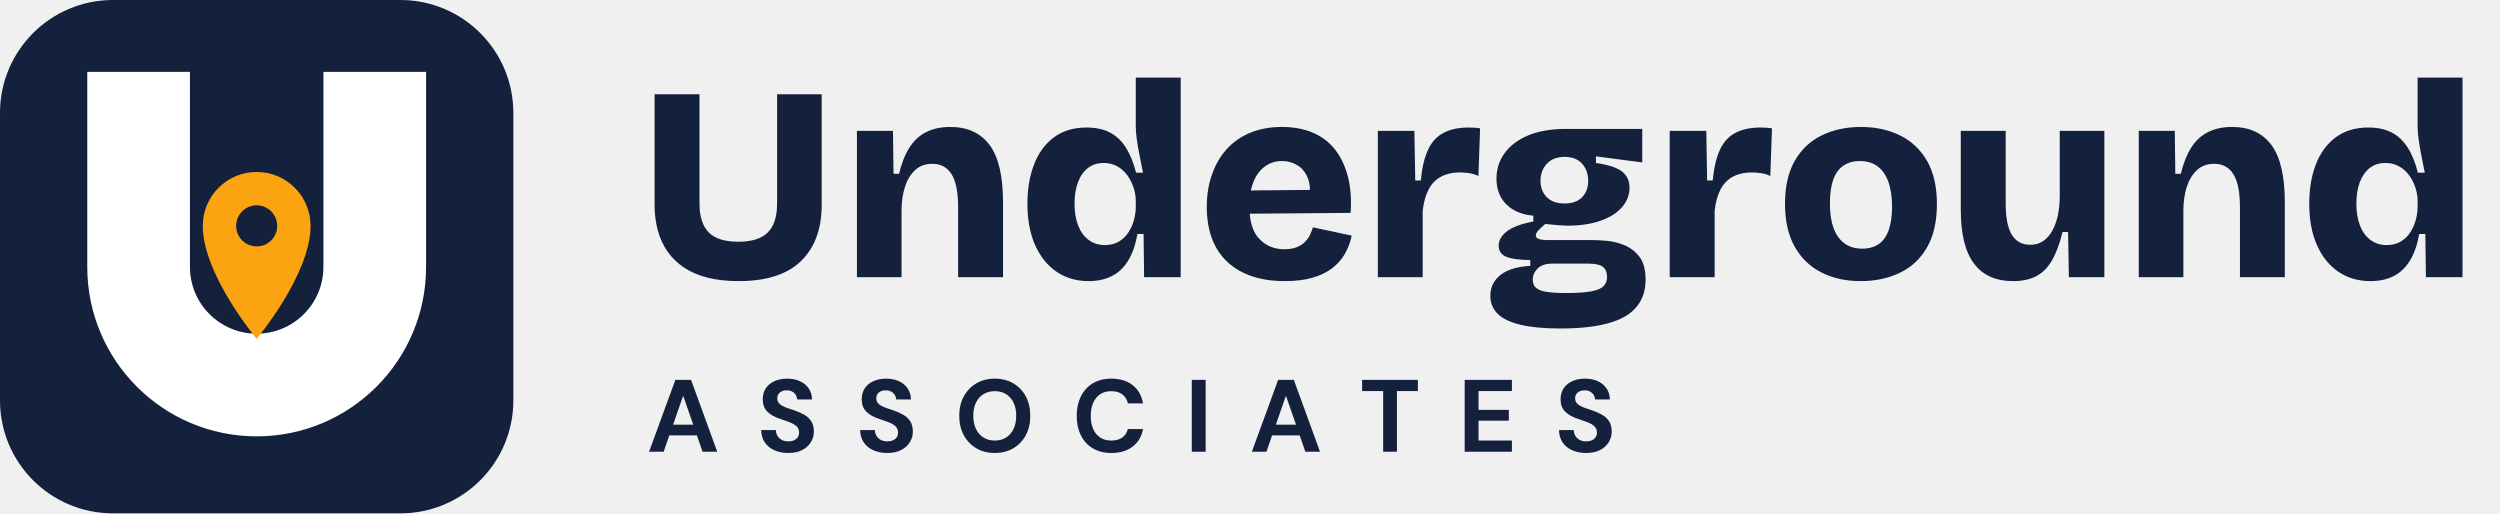
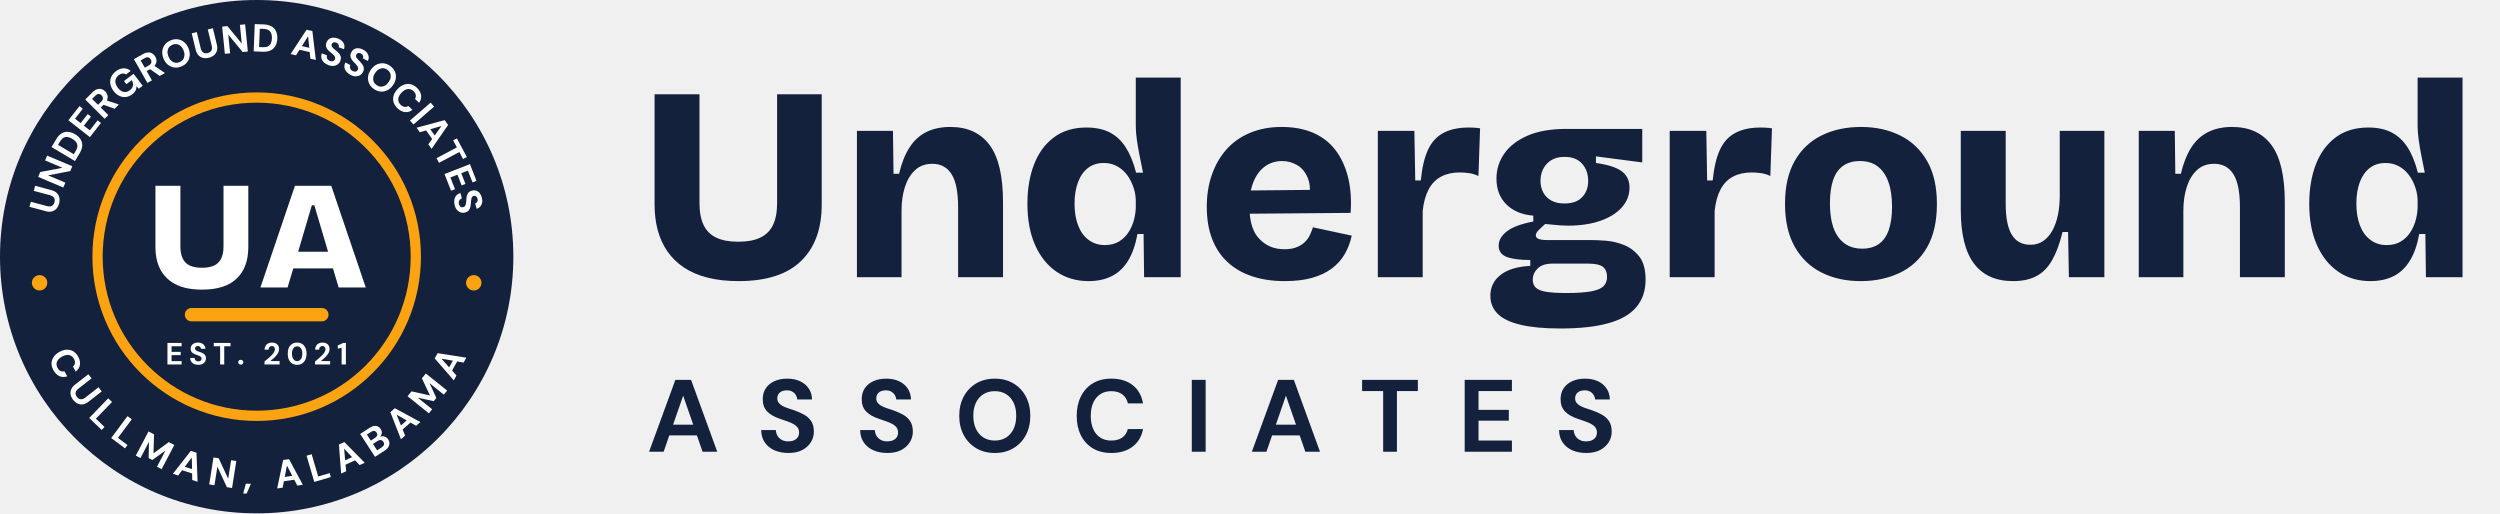
<svg xmlns="http://www.w3.org/2000/svg" viewBox="0 0 487.0 100" width="487" height="100" role="img" aria-label="Underground Associates">
-   <rect width="100" height="100" rx="22" fill="#14213d" />
-   <path d="M17 14 H37 V52 A13 13 0 0 0 63 52 V14 H83 V52 A33 33 0 0 1 17 52 Z" fill="#ffffff" />
-   <path d="M50 66 C50 66 39.5 53.5 39.5 44 A10.5 10.5 0 1 1 60.5 44 C60.5 53.5 50 66 50 66 Z" fill="#fca311" />
-   <circle cx="50" cy="44" r="4" fill="#14213d" />
+   <g>
+     <circle cx="50" cy="50" r="50" fill="#14213d" />
+     <circle cx="50" cy="50" r="31" fill="none" stroke="#fca311" stroke-width="2" />
+     <g fill="#ffffff">
+       <path transform="translate(50 50) rotate(-74.94) translate(0 -39.94)" d="M-0.02 0.09L-0.02 0.09Q-0.60 0.09-1.08-0.14Q-1.56-0.38-1.84-0.85Q-2.12-1.32-2.12-2.05L-2.12-2.05L-2.12-5.32L-1.10-5.32L-1.10-2.04Q-1.10-1.65-0.97-1.38Q-0.84-1.11-0.59-0.98Q-0.35-0.85-0.00-0.85L-0.00-0.85Q0.35-0.85 0.59-0.98Q0.84-1.11 0.97-1.38Q1.10-1.65 1.10-2.04L1.10-2.04L1.10-5.32L2.12-5.32L2.12-2.05Q2.12-1.32 1.84-0.85Q1.55-0.38 1.06-0.14Q0.57 0.09-0.02 0.09Z" />
+       <path transform="translate(50 50) rotate(-67.10) translate(0 -39.94)" d="M-1.22 0L-2.25 0L-2.25-5.32L-1.22-5.32L1.23-1.65L1.23-5.32L2.25-5.32L2.25 0L1.23 0L-1.22-3.66L-1.22 0Z" />
+       <path transform="translate(50 50) rotate(-59.15) translate(0 -39.94)" d="M-0.38 0L-2.16 0L-2.16-5.32L-0.38-5.32Q0.54-5.32 1.15-4.99Q1.75-4.66 2.04-4.06Q2.34-3.47 2.34-2.66L2.34-2.66Q2.34-1.85 2.04-1.26Q1.75-0.66 1.15-0.33Q0.55 0-0.38 0L-0.38 0ZM-1.14-4.45L-1.14-0.88L-0.44-0.88Q0.22-0.88 0.59-1.09Q0.97-1.31 1.13-1.71Q1.29-2.11 1.29-2.66L1.29-2.66Q1.29-3.22 1.13-3.62Q0.97-4.02 0.59-4.23Q0.22-4.45-0.44-4.45L-0.44-4.45L-1.14-4.45Z" />
+       <path transform="translate(50 50) rotate(-51.94) translate(0 -39.94)" d="M1.81 0L-1.69 0L-1.69-5.32L1.81-5.32L1.81-4.49L-0.66-4.49L-0.66-3.10L1.58-3.10L1.58-2.30L-0.66-2.30L-0.66-0.83L1.81-0.83L1.81 0Z" />
+       <path transform="translate(50 50) rotate(-45.12) translate(0 -39.94)" d="M-0.85 0L-1.87 0L-1.87-5.32L0.11-5.32Q0.76-5.32 1.17-5.10Q1.59-4.88 1.80-4.51Q2.00-4.14 2.00-3.69L2.00-3.69Q2.00-3.27 1.81-2.90Q1.61-2.53 1.19-2.31L1.19-2.31Q1.08-2.25 0.96-2.21L0.96-2.21L2.06 0L0.89 0L-0.09-2.08L-0.85-2.08L-0.85 0ZM-0.85-4.46L-0.85-2.83L0.05-2.83Q0.51-2.83 0.73-3.06Q0.95-3.28 0.95-3.66Q0.95-4.03 0.74-4.24Q0.52-4.46 0.05-4.46L0.05-4.46L-0.85-4.46Z" />
+       <path transform="translate(50 50) rotate(-37.31) translate(0 -39.94)" d="M-0.10 0.09L-0.10 0.09Q-0.86 0.09-1.42-0.25Q-1.98-0.59-2.30-1.20Q-2.61-1.81-2.61-2.62L-2.61-2.62Q-2.61-3.44-2.29-4.07Q-1.97-4.70-1.37-5.05Q-0.77-5.41 0.07-5.41L0.07-5.41Q1.00-5.41 1.62-4.96Q2.24-4.51 2.42-3.72L2.42-3.72L1.28-3.72Q1.16-4.07 0.85-4.27Q0.55-4.47 0.06-4.47L0.06-4.47Q-0.46-4.47-0.82-4.24Q-1.19-4.01-1.38-3.60Q-1.57-3.19-1.57-2.62L-1.57-2.62Q-1.57-2.04-1.38-1.64Q-1.19-1.24-0.83-1.03Q-0.48-0.82 0-0.82L0-0.82Q0.70-0.82 1.06-1.20Q1.42-1.57 1.49-2.17L1.49-2.17L0.18-2.17L0.18-2.94L2.52-2.94L2.52 0L1.57 0L1.50-0.68Q1.33-0.43 1.11-0.25Q0.88-0.08 0.59 0.00Q0.29 0.09-0.10 0.09Z" />
+       <path transform="translate(50 50) rotate(-29.49) translate(0 -39.94)" d="M-0.85 0L-1.87 0L-1.87-5.32L0.11-5.32Q0.76-5.32 1.17-5.10Q1.59-4.88 1.80-4.51Q2.00-4.14 2.00-3.69L2.00-3.69Q2.00-3.27 1.81-2.90Q1.61-2.53 1.19-2.31L1.19-2.31Q1.08-2.25 0.96-2.21L0.96-2.21L2.06 0L0.89 0L-0.09-2.08L-0.85-2.08L-0.85 0ZM-0.85-4.46L-0.85-2.83L0.05-2.83Q0.51-2.83 0.73-3.06Q0.95-3.28 0.95-3.66Q0.95-4.03 0.74-4.24Q0.52-4.46 0.05-4.46L0.05-4.46L-0.85-4.46Z" />
+       <path transform="translate(50 50) rotate(-21.65) translate(0 -39.94)" d="M0 0.09L0 0.09Q-0.78 0.09-1.37-0.26Q-1.96-0.61-2.30-1.23Q-2.63-1.85-2.63-2.66L-2.63-2.66Q-2.63-3.47-2.30-4.09Q-1.96-4.71-1.37-5.06Q-0.78-5.41 0-5.41L0-5.41Q0.78-5.41 1.38-5.06Q1.97-4.71 2.30-4.09Q2.63-3.47 2.63-2.66L2.63-2.66Q2.63-1.85 2.30-1.23Q1.97-0.61 1.38-0.26Q0.78 0.09 0 0.09ZM0-0.83L0-0.83Q0.49-0.83 0.84-1.05Q1.19-1.28 1.39-1.69Q1.59-2.10 1.59-2.66L1.59-2.66Q1.59-3.23 1.39-3.64Q1.19-4.04 0.84-4.26Q0.49-4.48 0-4.48L0-4.48Q-0.48-4.48-0.84-4.26Q-1.19-4.04-1.39-3.64Q-1.59-3.23-1.59-2.66L-1.59-2.66Q-1.59-2.10-1.39-1.69Q-1.19-1.28-0.84-1.05Q-0.48-0.83 0-0.83Z" />
+       <path transform="translate(50 50) rotate(-13.53) translate(0 -39.94)" d="M-0.02 0.09L-0.02 0.09Q-0.60 0.09-1.08-0.14Q-1.56-0.38-1.84-0.85Q-2.12-1.32-2.12-2.05L-2.12-2.05L-2.12-5.32L-1.10-5.32L-1.10-2.04Q-1.10-1.65-0.97-1.38Q-0.84-1.11-0.59-0.98Q-0.35-0.85-0.00-0.85L-0.00-0.85Q0.35-0.85 0.59-0.98Q0.84-1.11 0.97-1.38Q1.10-1.65 1.10-2.04L1.10-2.04L1.10-5.32L2.12-5.32L2.12-2.05Q2.12-1.32 1.84-0.85Q1.55-0.38 1.06-0.14Q0.57 0.09-0.02 0.09Z" />
+       <path transform="translate(50 50) rotate(-5.69) translate(0 -39.94)" d="M-1.22 0L-2.25 0L-2.25-5.32L-1.22-5.32L1.23-1.65L1.23-5.32L2.25-5.32L2.25 0L1.23 0L-1.22-3.66L-1.22 0Z" />
+       <path transform="translate(50 50) rotate(2.26) translate(0 -39.94)" d="M-0.38 0L-2.16 0L-2.16-5.32L-0.38-5.32Q0.54-5.32 1.15-4.99Q1.75-4.66 2.04-4.06Q2.34-3.47 2.34-2.66L2.34-2.66Q2.34-1.85 2.04-1.26Q1.75-0.66 1.15-0.33Q0.55 0-0.38 0L-0.38 0ZM-1.14-4.45L-1.14-0.88L-0.44-0.88Q0.22-0.88 0.59-1.09Q0.97-1.31 1.13-1.71Q1.29-2.11 1.29-2.66L1.29-2.66Q1.29-3.22 1.13-3.62Q0.97-4.02 0.59-4.23Q0.22-4.45-0.44-4.45L-0.44-4.45L-1.14-4.45Z" />
+       <path transform="translate(50 50) rotate(13.13) translate(0 -39.94)" d="M-1.45 0L-2.53 0L-0.58-5.32L0.58-5.32L2.52 0L1.43 0L1.01-1.21L-1.03-1.21L-1.45 0ZM-0.75-2.01L0.74-2.01L-0.00-4.15L-0.75-2.01Z" />
+       <path transform="translate(50 50) rotate(20.45) translate(0 -39.94)" d="M0.06 0.09L0.06 0.09Q-0.52 0.09-0.97-0.11Q-1.42-0.30-1.68-0.68Q-1.95-1.06-1.95-1.60L-1.95-1.60L-0.87-1.60Q-0.86-1.37-0.74-1.18Q-0.63-0.99-0.43-0.88Q-0.23-0.77 0.05-0.77L0.05-0.77Q0.30-0.77 0.48-0.85Q0.65-0.93 0.75-1.07Q0.85-1.22 0.85-1.41L0.85-1.41Q0.85-1.64 0.74-1.79Q0.63-1.95 0.44-2.05Q0.24-2.16-0.01-2.25Q-0.27-2.33-0.55-2.43L-0.55-2.43Q-1.18-2.64-1.51-2.98Q-1.84-3.32-1.84-3.88L-1.84-3.88Q-1.84-4.36-1.61-4.70Q-1.38-5.05-0.97-5.23Q-0.55-5.41-0.03-5.41L-0.03-5.41Q0.51-5.41 0.92-5.22Q1.32-5.04 1.56-4.69Q1.80-4.34 1.81-3.87L1.81-3.87L0.71-3.87Q0.71-4.04 0.61-4.20Q0.52-4.35 0.35-4.45Q0.18-4.54-0.05-4.54L-0.05-4.54Q-0.24-4.55-0.41-4.48Q-0.57-4.42-0.66-4.28Q-0.76-4.15-0.76-3.95L-0.76-3.95Q-0.76-3.76-0.66-3.63Q-0.57-3.50-0.40-3.41Q-0.24-3.31-0.01-3.23Q0.22-3.15 0.49-3.07L0.49-3.07Q0.88-2.93 1.22-2.75Q1.55-2.56 1.75-2.26Q1.95-1.97 1.95-1.48L1.95-1.48Q1.95-1.06 1.73-0.71Q1.50-0.35 1.09-0.13Q0.68 0.09 0.06 0.09Z" />
+       <path transform="translate(50 50) rotate(27.24) translate(0 -39.94)" d="M0.06 0.09L0.06 0.09Q-0.52 0.09-0.97-0.11Q-1.42-0.30-1.68-0.68Q-1.95-1.06-1.95-1.60L-1.95-1.60L-0.87-1.60Q-0.86-1.37-0.74-1.18Q-0.63-0.99-0.43-0.88Q-0.23-0.77 0.05-0.77L0.05-0.77Q0.30-0.77 0.48-0.85Q0.65-0.93 0.75-1.07Q0.85-1.22 0.85-1.41L0.85-1.41Q0.85-1.64 0.74-1.79Q0.63-1.95 0.44-2.05Q0.24-2.16-0.01-2.25Q-0.27-2.33-0.55-2.43L-0.55-2.43Q-1.18-2.64-1.51-2.98Q-1.84-3.32-1.84-3.88L-1.84-3.88Q-1.84-4.36-1.61-4.70Q-1.38-5.05-0.97-5.23Q-0.55-5.41-0.03-5.41L-0.03-5.41Q0.51-5.41 0.92-5.22Q1.32-5.04 1.56-4.69Q1.80-4.34 1.81-3.87L1.81-3.87L0.71-3.87Q0.71-4.04 0.61-4.20Q0.52-4.35 0.35-4.45Q0.18-4.54-0.05-4.54L-0.05-4.54Q-0.24-4.55-0.41-4.48Q-0.57-4.42-0.66-4.28Q-0.76-4.15-0.76-3.95L-0.76-3.95Q-0.76-3.76-0.66-3.63Q-0.57-3.50-0.40-3.41Q-0.24-3.31-0.01-3.23Q0.22-3.15 0.49-3.07L0.49-3.07Q0.88-2.93 1.22-2.75Q1.55-2.56 1.75-2.26Q1.95-1.97 1.95-1.48L1.95-1.48Q1.95-1.06 1.73-0.71Q1.50-0.35 1.09-0.13Q0.68 0.09 0.06 0.09Z" />
+       <path transform="translate(50 50) rotate(34.95) translate(0 -39.94)" d="M0 0.09L0 0.09Q-0.78 0.09-1.37-0.26Q-1.96-0.61-2.30-1.23Q-2.63-1.85-2.63-2.66L-2.63-2.66Q-2.63-3.47-2.30-4.09Q-1.96-4.71-1.37-5.06Q-0.78-5.41 0-5.41L0-5.41Q0.78-5.41 1.38-5.06Q1.97-4.71 2.30-4.09Q2.63-3.47 2.63-2.66L2.63-2.66Q2.63-1.85 2.30-1.23Q1.97-0.61 1.38-0.26Q0.78 0.09 0 0.09ZM0-0.83L0-0.83Q0.49-0.83 0.84-1.05Q1.19-1.28 1.39-1.69Q1.59-2.10 1.59-2.66L1.59-2.66Q1.59-3.23 1.39-3.64Q1.19-4.04 0.84-4.26Q0.49-4.48 0-4.48L0-4.48Q-0.48-4.48-0.84-4.26Q-1.19-4.04-1.39-3.64Q-1.59-3.23-1.59-2.66L-1.59-2.66Q-1.59-2.10-1.39-1.69Q-1.19-1.28-0.84-1.05Q-0.48-0.83 0-0.83Z" />
+       <path transform="translate(50 50) rotate(43.34) translate(0 -39.94)" d="M0.11 0.09L0.11 0.09Q-0.69 0.09-1.27-0.25Q-1.84-0.60-2.15-1.22Q-2.45-1.84-2.45-2.65L-2.45-2.65Q-2.45-3.47-2.15-4.09Q-1.84-4.71-1.27-5.06Q-0.69-5.41 0.11-5.41L0.11-5.41Q1.07-5.41 1.69-4.93Q2.30-4.45 2.45-3.58L2.45-3.58L1.34-3.58Q1.24-4.01 0.92-4.24Q0.61-4.48 0.10-4.48L0.10-4.48Q-0.37-4.48-0.71-4.26Q-1.05-4.04-1.23-3.63Q-1.41-3.22-1.41-2.65L-1.41-2.65Q-1.41-2.09-1.23-1.68Q-1.05-1.27-0.71-1.05Q-0.37-0.83 0.10-0.83L0.10-0.83Q0.61-0.83 0.92-1.05Q1.23-1.28 1.33-1.68L1.33-1.68L2.45-1.68Q2.30-0.85 1.69-0.38Q1.07 0.09 0.11 0.09Z" />
+       <path transform="translate(50 50) rotate(49.12) translate(0 -39.94)" d="M0.52 0L-0.51 0L-0.51-5.32L0.52-5.32L0.52 0Z" />
+       <path transform="translate(50 50) rotate(54.74) translate(0 -39.94)" d="M-1.45 0L-2.53 0L-0.58-5.32L0.58-5.32L2.52 0L1.43 0L1.01-1.21L-1.03-1.21L-1.45 0ZM-0.75-2.01L0.74-2.01L-0.00-4.15L-0.75-2.01Z" />
+       <path transform="translate(50 50) rotate(62.03) translate(0 -39.94)" d="M0.51 0L-0.51 0L-0.51-4.49L-2.06-4.49L-2.06-5.32L2.06-5.32L2.06-4.49L0.51-4.49L0.51 0Z" />
+       <path transform="translate(50 50) rotate(68.68) translate(0 -39.94)" d="M1.81 0L-1.69 0L-1.69-5.32L1.81-5.32L1.81-4.49L-0.66-4.49L-0.66-3.10L1.58-3.10L1.58-2.30L-0.66-2.30L-0.66-0.83L1.81-0.83L1.81 0Z" />
+       <path transform="translate(50 50) rotate(75.35) translate(0 -39.94)" d="M0.06 0.09L0.06 0.09Q-0.52 0.09-0.97-0.11Q-1.42-0.30-1.68-0.68Q-1.95-1.06-1.95-1.60L-1.95-1.60L-0.87-1.60Q-0.86-1.37-0.74-1.18Q-0.63-0.99-0.43-0.88Q-0.23-0.77 0.05-0.77L0.05-0.77Q0.30-0.77 0.48-0.85Q0.65-0.93 0.75-1.07Q0.85-1.22 0.85-1.41L0.85-1.41Q0.85-1.64 0.74-1.79Q0.63-1.95 0.44-2.05Q0.24-2.16-0.01-2.25Q-0.27-2.33-0.55-2.43L-0.55-2.43Q-1.18-2.64-1.51-2.98Q-1.84-3.32-1.84-3.88L-1.84-3.88Q-1.84-4.36-1.61-4.70Q-1.38-5.05-0.97-5.23Q-0.55-5.41-0.03-5.41L-0.03-5.41Q0.51-5.41 0.92-5.22Q1.32-5.04 1.56-4.69Q1.80-4.34 1.81-3.87L1.81-3.87L0.71-3.87Q0.71-4.04 0.61-4.20Q0.52-4.35 0.35-4.45Q0.18-4.54-0.05-4.54L-0.05-4.54Q-0.24-4.55-0.41-4.48Q-0.57-4.42-0.66-4.28Q-0.76-4.15-0.76-3.95L-0.76-3.95Q-0.76-3.76-0.66-3.63Q-0.57-3.50-0.40-3.41Q-0.24-3.31-0.01-3.23Q0.22-3.15 0.49-3.07L0.49-3.07Q0.88-2.93 1.22-2.75Q1.55-2.56 1.75-2.26Q1.95-1.97 1.95-1.48L1.95-1.48Q1.95-1.06 1.73-0.71Q1.50-0.35 1.09-0.13Q0.68 0.09 0.06 0.09Z" />
+       <path transform="translate(50 50) rotate(60.94) translate(0 45.26)" d="M0.11 0.09L0.11 0.09Q-0.69 0.09-1.27-0.25Q-1.84-0.60-2.15-1.22Q-2.45-1.84-2.45-2.65L-2.45-2.65Q-2.45-3.47-2.15-4.09Q-1.84-4.71-1.27-5.06Q-0.69-5.41 0.11-5.41L0.11-5.41Q1.07-5.41 1.69-4.93Q2.30-4.45 2.45-3.58L2.45-3.58L1.34-3.58Q1.24-4.01 0.92-4.24Q0.61-4.48 0.10-4.48L0.10-4.48Q-0.37-4.48-0.71-4.26Q-1.05-4.04-1.23-3.63Q-1.41-3.22-1.41-2.65L-1.41-2.65Q-1.41-2.09-1.23-1.68Q-1.05-1.27-0.71-1.05Q-0.37-0.83 0.10-0.83L0.10-0.83Q0.61-0.83 0.92-1.05Q1.23-1.28 1.33-1.68L1.33-1.68L2.45-1.68Q2.30-0.85 1.69-0.38Q1.07 0.09 0.11 0.09Z" />
+       <path transform="translate(50 50) rotate(52.03) translate(0 45.26)" d="M-0.02 0.09L-0.02 0.09Q-0.60 0.09-1.08-0.14Q-1.56-0.38-1.84-0.85Q-2.12-1.32-2.12-2.05L-2.12-2.05L-2.12-5.32L-1.10-5.32L-1.10-2.04Q-1.10-1.65-0.97-1.38Q-0.84-1.11-0.59-0.98Q-0.35-0.85-0.00-0.85L-0.00-0.85Q0.35-0.85 0.59-0.98Q0.84-1.11 0.97-1.38Q1.10-1.65 1.10-2.04L1.10-2.04L1.10-5.32L2.12-5.32L2.12-2.05Q2.12-1.32 1.84-0.85Q1.55-0.38 1.06-0.14Q0.57 0.09-0.02 0.09Z" />
+       <path transform="translate(50 50) rotate(44.05) translate(0 45.26)" d="M1.76 0L-1.60 0L-1.60-5.32L-0.57-5.32L-0.57-0.80L1.76-0.80L1.76 0Z" />
+       <path transform="translate(50 50) rotate(36.71) translate(0 45.26)" d="M1.76 0L-1.60 0L-1.60-5.32L-0.57-5.32L-0.57-0.80L1.76-0.80L1.76 0Z" />
+       <path transform="translate(50 50) rotate(27.69) translate(0 45.26)" d="M-1.82 0L-2.84 0L-2.84-5.32L-1.62-5.32L0.01-2.00L1.62-5.32L2.84-5.32L2.84 0L1.82 0L1.82-3.57L0.41-0.74L-0.40-0.74L-1.82-3.57L-1.82 0Z" />
+       <path transform="translate(50 50) rotate(17.90) translate(0 45.26)" d="M-1.45 0L-2.53 0L-0.58-5.32L0.58-5.32L2.52 0L1.43 0L1.01-1.21L-1.03-1.21L-1.45 0ZM-0.75-2.01L0.74-2.01L-0.00-4.15L-0.75-2.01Z" />
+       <path transform="translate(50 50) rotate(8.92) translate(0 45.26)" d="M-1.22 0L-2.25 0L-2.25-5.32L-1.22-5.32L1.23-1.65L1.23-5.32L2.25-5.32L2.25 0L1.23 0L-1.22-3.66L-1.22 0Z" />
+       <path transform="translate(50 50) rotate(2.30) translate(0 45.26)" d="M-0.10 0.93L-0.77 0.93L-0.33-1.00L0.65-1.00L-0.10 0.93Z" />
+       <path transform="translate(50 50) rotate(-8.25) translate(0 45.26)" d="M-1.45 0L-2.53 0L-0.58-5.32L0.58-5.32L2.52 0L1.43 0L1.01-1.21L-1.03-1.21L-1.45 0ZM-0.75-2.01L0.74-2.01L-0.00-4.15L-0.75-2.01Z" />
+       <path transform="translate(50 50) rotate(-16.37) translate(0 45.26)" d="M1.76 0L-1.60 0L-1.60-5.32L-0.57-5.32L-0.57-0.80L1.76-0.80L1.76 0Z" />
+       <path transform="translate(50 50) rotate(-24.48) translate(0 45.26)" d="M-1.45 0L-2.53 0L-0.58-5.32L0.58-5.32L2.52 0L1.43 0L1.01-1.21L-1.03-1.21L-1.45 0ZM-0.75-2.01L0.74-2.01L-0.00-4.15L-0.75-2.01Z" />
+       <path transform="translate(50 50) rotate(-33.00) translate(0 45.26)" d="M0.36 0L-1.90 0L-1.90-5.32L0.28-5.32Q0.84-5.32 1.22-5.15Q1.60-4.97 1.79-4.66Q1.98-4.35 1.98-3.95Q1.98-3.55 1.81-3.28Q1.63-3.00 1.35-2.86L1.35-2.86Q1.22-2.78 1.06-2.74L1.06-2.74Q1.30-2.70 1.50-2.58L1.50-2.58Q1.78-2.39 1.94-2.10Q2.11-1.80 2.11-1.45L2.11-1.45Q2.11-1.03 1.90-0.70Q1.69-0.37 1.31-0.19Q0.92 0 0.36 0L0.36 0ZM-0.87-2.33L-0.87-0.84L0.19-0.84Q0.61-0.84 0.84-1.03Q1.06-1.22 1.06-1.57Q1.06-1.93 0.83-2.13Q0.59-2.33 0.17-2.33L0.17-2.33L-0.87-2.33ZM-0.87-4.50L-0.87-3.10L0.11-3.10Q0.52-3.10 0.73-3.28Q0.93-3.47 0.93-3.80L0.93-3.80Q0.93-4.13 0.73-4.31Q0.52-4.50 0.11-4.50L0.11-4.50L-0.87-4.50Z" />
+       <path transform="translate(50 50) rotate(-41.52) translate(0 45.26)" d="M-1.45 0L-2.53 0L-0.58-5.32L0.58-5.32L2.52 0L1.43 0L1.01-1.21L-1.03-1.21L-1.45 0ZM-0.75-2.01L0.74-2.01L-0.00-4.15L-0.75-2.01Z" />
+       <path transform="translate(50 50) rotate(-51.30) translate(0 45.26)" d="M-1.82 0L-2.84 0L-2.84-5.32L-1.62-5.32L0.01-2.00L1.62-5.32L2.84-5.32L2.84 0L1.82 0L1.82-3.57L0.41-0.74L-0.40-0.74L-1.82-3.57L-1.82 0Z" />
+       <path transform="translate(50 50) rotate(-61.09) translate(0 45.26)" d="M-1.45 0L-2.53 0L-0.58-5.32L0.58-5.32L2.52 0L1.43 0L1.01-1.21L-1.03-1.21L-1.45 0ZM-0.75-2.01L0.74-2.01L-0.00-4.15L-0.75-2.01Z" />
+     </g>
+     <circle cx="92.29" cy="55.09" r="1.5" fill="#fca311" />
+     <circle cx="7.71" cy="55.09" r="1.5" fill="#fca311" />
+     <path d="M39.37 56.42L39.37 56.42Q37.48 56.42 36.01 56.05Q34.54 55.67 33.46 54.95Q32.38 54.23 31.67 53.21Q30.97 52.19 30.62 50.91Q30.28 49.64 30.28 48.14L30.28 48.14L30.28 36.20L35.14 36.20L35.14 47.99Q35.14 49.43 35.59 50.36Q36.04 51.29 36.97 51.73Q37.90 52.16 39.34 52.16L39.34 52.16Q40.78 52.16 41.70 51.73Q42.64 51.29 43.09 50.36Q43.54 49.43 43.54 47.99L43.54 47.99L43.54 36.20L48.37 36.20L48.37 48.14Q48.37 52.07 46.13 54.24Q43.90 56.42 39.37 56.42ZM56.02 56L50.73 56L57.45 36.20L64.53 36.20L71.25 56L65.97 56L64.86 52.28L57.13 52.28L56.02 56ZM58.08 49.04L63.91 49.04L61.23 39.98L60.75 39.98L58.08 49.04Z" fill="#ffffff" />
+     <rect x="36" y="60" width="28" height="2.6" rx="1.3" fill="#fca311" />
+     <path d="M35.38 71L32.62 71L32.62 66.80L35.38 66.80L35.38 67.45L33.42 67.45L33.42 68.55L35.20 68.55L35.20 69.18L33.42 69.18L33.42 70.35L35.38 70.35L35.38 71ZM38.64 71.07L38.64 71.07Q38.18 71.07 37.83 70.92Q37.47 70.76 37.26 70.46Q37.05 70.16 37.05 69.73L37.05 69.73L37.91 69.73Q37.91 69.92 38.00 70.07Q38.09 70.22 38.25 70.31Q38.41 70.39 38.63 70.39L38.63 70.39Q38.82 70.39 38.97 70.33Q39.11 70.27 39.18 70.15Q39.26 70.04 39.26 69.88L39.26 69.88Q39.26 69.70 39.18 69.58Q39.09 69.46 38.94 69.38Q38.78 69.30 38.58 69.23Q38.38 69.16 38.16 69.08L38.16 69.08Q37.66 68.92 37.40 68.65Q37.14 68.38 37.14 67.93L37.14 67.93Q37.14 67.56 37.32 67.29Q37.50 67.02 37.83 66.87Q38.15 66.73 38.57 66.73L38.57 66.73Q38.99 66.73 39.31 66.88Q39.63 67.02 39.82 67.30Q40.01 67.57 40.02 67.95L40.02 67.95L39.15 67.95Q39.15 67.81 39.07 67.69Q39.00 67.56 38.87 67.49Q38.73 67.41 38.55 67.41L38.55 67.41Q38.40 67.41 38.27 67.46Q38.14 67.51 38.07 67.62Q37.99 67.72 37.99 67.88L37.99 67.88Q37.99 68.03 38.07 68.13Q38.14 68.23 38.27 68.31Q38.40 68.38 38.58 68.45Q38.76 68.51 38.97 68.58L38.97 68.58Q39.29 68.68 39.55 68.83Q39.81 68.98 39.97 69.21Q40.13 69.45 40.13 69.83L40.13 69.83Q40.13 70.16 39.95 70.44Q39.78 70.72 39.45 70.90Q39.13 71.07 38.64 71.07ZM43.68 71L42.88 71L42.88 67.45L41.64 67.45L41.64 66.80L44.90 66.80L44.90 67.45L43.68 67.45L43.68 71ZM46.91 71.03L46.91 71.03Q46.68 71.03 46.54 70.89Q46.40 70.76 46.40 70.56L46.40 70.56Q46.40 70.36 46.54 70.23Q46.68 70.09 46.91 70.09L46.91 70.09Q47.12 70.09 47.26 70.23Q47.40 70.36 47.40 70.56L47.40 70.56Q47.40 70.76 47.26 70.89Q47.12 71.03 46.91 71.03ZM54.46 71L51.53 71L51.53 70.41Q51.91 70.10 52.27 69.79Q52.64 69.49 52.92 69.19Q53.21 68.88 53.38 68.59Q53.55 68.31 53.55 68.04L53.55 68.04Q53.55 67.87 53.49 67.73Q53.43 67.59 53.30 67.50Q53.17 67.41 52.96 67.41L52.96 67.41Q52.75 67.41 52.61 67.51Q52.46 67.60 52.39 67.76Q52.32 67.92 52.32 68.12L52.32 68.12L51.53 68.12Q51.55 67.66 51.74 67.35Q51.93 67.03 52.26 66.88Q52.58 66.73 52.98 66.73L52.98 66.73Q53.43 66.73 53.73 66.89Q54.04 67.06 54.20 67.34Q54.36 67.62 54.36 67.99L54.36 67.99Q54.36 68.26 54.26 68.53Q54.16 68.79 53.98 69.04Q53.81 69.29 53.58 69.52Q53.36 69.75 53.12 69.95Q52.88 70.16 52.65 70.34L52.65 70.34L54.46 70.34L54.46 71ZM57.88 71.07L57.88 71.07Q57.31 71.07 56.90 70.80Q56.48 70.52 56.26 70.03Q56.05 69.54 56.05 68.90L56.05 68.90Q56.05 68.26 56.26 67.77Q56.48 67.28 56.89 67.00Q57.30 66.73 57.88 66.73L57.88 66.73Q58.46 66.73 58.87 67.00Q59.28 67.28 59.50 67.77Q59.72 68.26 59.72 68.90L59.72 68.90Q59.72 69.54 59.50 70.03Q59.28 70.52 58.87 70.80Q58.46 71.07 57.88 71.07ZM57.88 70.35L57.88 70.35Q58.18 70.35 58.41 70.17Q58.64 69.99 58.77 69.67Q58.89 69.34 58.89 68.90L58.89 68.90Q58.89 68.45 58.77 68.13Q58.64 67.81 58.41 67.63Q58.18 67.46 57.88 67.46L57.88 67.46Q57.58 67.46 57.35 67.63Q57.13 67.81 57.00 68.13Q56.87 68.45 56.87 68.90L56.87 68.90Q56.87 69.34 57.00 69.67Q57.13 69.99 57.35 70.17Q57.58 70.35 57.88 70.35ZM64.31 71L61.37 71L61.37 70.41Q61.76 70.10 62.12 69.79Q62.48 69.49 62.77 69.19Q63.06 68.88 63.23 68.59Q63.40 68.31 63.40 68.04L63.40 68.04Q63.40 67.87 63.34 67.73Q63.27 67.59 63.15 67.50Q63.02 67.41 62.81 67.41L62.81 67.41Q62.60 67.41 62.45 67.51Q62.31 67.60 62.24 67.76Q62.16 67.92 62.16 68.12L62.16 68.12L61.38 68.12Q61.40 67.66 61.59 67.35Q61.78 67.03 62.11 66.88Q62.43 66.73 62.83 66.73L62.83 66.73Q63.27 66.73 63.58 66.89Q63.89 67.06 64.05 67.34Q64.20 67.62 64.20 67.99L64.20 67.99Q64.20 68.26 64.11 68.53Q64.01 68.79 63.83 69.04Q63.65 69.29 63.43 69.52Q63.21 69.75 62.97 69.95Q62.73 70.16 62.50 70.34L62.50 70.34L64.31 70.34L64.31 71ZM67.38 71L66.55 71L66.55 67.73L65.80 67.93L65.80 67.28L66.89 66.80L67.38 66.80L67.38 71Z" fill="#ffffff" />
+   </g>
  <path d="M143.87 54.76L143.87 54.76Q140.47 54.76 137.82 54.08Q135.18 53.41 133.23 52.11Q131.29 50.81 130.02 48.98Q128.75 47.14 128.13 44.85Q127.51 42.55 127.51 39.85L127.51 39.85L127.51 18.36L136.26 18.36L136.26 39.58Q136.26 42.17 137.07 43.85Q137.88 45.52 139.55 46.30Q141.23 47.09 143.82 47.09L143.82 47.09Q146.41 47.09 148.08 46.30Q149.76 45.52 150.57 43.85Q151.38 42.17 151.38 39.58L151.38 39.58L151.38 18.36L160.07 18.36L160.07 39.85Q160.07 46.93 156.05 50.84Q152.03 54.76 143.87 54.76ZM175.62 54L166.93 54L166.93 25.49L173.95 25.49L174.06 33.86L175.14 33.86Q175.84 30.83 177.14 28.78Q178.43 26.73 180.43 25.73Q182.43 24.73 185.13 24.73L185.13 24.73Q190.15 24.73 192.77 28.24Q195.39 31.75 195.39 39.42L195.39 39.42L195.39 54L186.64 54L186.64 40.39Q186.64 35.96 185.37 33.94Q184.10 31.91 181.62 31.91L181.62 31.91Q179.57 31.91 178.24 33.16Q176.92 34.40 176.27 36.45Q175.62 38.50 175.62 41.04L175.62 41.04L175.62 54ZM212.07 54.76L212.07 54.76Q208.51 54.76 205.84 52.95Q203.16 51.14 201.65 47.76Q200.14 44.39 200.14 39.69L200.14 39.69Q200.14 35.37 201.44 32.02Q202.73 28.67 205.30 26.76Q207.86 24.84 211.64 24.84L211.64 24.84Q214.34 24.84 216.21 25.81Q218.07 26.78 219.31 28.73Q220.55 30.67 221.31 33.64L221.31 33.64L222.66 33.64Q222.28 31.81 221.96 30.16Q221.63 28.51 221.44 27.08Q221.25 25.65 221.25 24.57L221.25 24.57L221.25 15.12L230.00 15.12L230.00 54L222.87 54L222.77 45.58L221.58 45.58Q220.98 48.82 219.72 50.84Q218.45 52.87 216.53 53.81Q214.61 54.76 212.07 54.76ZM215.21 47.74L215.21 47.74Q216.88 47.74 218.04 47.01Q219.20 46.28 219.90 45.14Q220.61 44.01 220.93 42.71Q221.25 41.42 221.25 40.28L221.25 40.28L221.25 39.15Q221.25 38.12 220.98 37.10Q220.71 36.07 220.20 35.10Q219.69 34.13 218.93 33.37Q218.18 32.62 217.18 32.18Q216.18 31.75 214.99 31.75L214.99 31.75Q213.21 31.75 211.94 32.72Q210.67 33.70 210.00 35.48Q209.32 37.26 209.32 39.69Q209.32 42.12 210.02 43.93Q210.72 45.74 212.07 46.74Q213.42 47.74 215.21 47.74ZM250.25 54.76L250.25 54.76Q246.69 54.76 243.88 53.81Q241.07 52.87 239.10 51.03Q237.13 49.19 236.10 46.49Q235.08 43.79 235.08 40.28L235.08 40.28Q235.08 36.88 236.08 34.02Q237.08 31.16 238.94 29.08Q240.80 27 243.53 25.87Q246.26 24.73 249.66 24.73L249.66 24.73Q253.11 24.73 255.73 25.84Q258.35 26.95 260.05 29.11Q261.75 31.27 262.56 34.37Q263.37 37.48 263.10 41.47L263.10 41.47L243.45 41.63Q243.72 44.93 245.34 46.55L245.34 46.55Q247.23 48.55 250.20 48.55L250.20 48.55Q251.66 48.55 252.63 48.14Q253.60 47.74 254.22 47.12Q254.84 46.49 255.19 45.74Q255.54 44.98 255.76 44.28L255.76 44.28L263.32 45.90Q262.89 47.90 261.94 49.52Q261.00 51.14 259.40 52.33Q257.81 53.51 255.57 54.13Q253.33 54.76 250.25 54.76ZM243.66 37.10L243.66 37.10L255.17 36.99Q255.17 35.64 254.73 34.61L254.73 34.61Q254.03 32.94 252.68 32.16Q251.33 31.37 249.77 31.37L249.77 31.37Q247.88 31.37 246.44 32.40Q245.01 33.43 244.20 35.37L244.20 35.37Q243.88 36.13 243.66 37.10ZM277.14 54L268.40 54L268.40 25.49L275.52 25.49L275.69 35.15L276.77 35.15Q277.14 31.37 278.20 29.13Q279.25 26.89 281.22 25.87Q283.19 24.84 286.11 24.84L286.11 24.84Q286.54 24.84 287.08 24.87Q287.62 24.89 288.32 25.00L288.32 25.00L288.00 34.29Q287.13 33.86 286.13 33.72Q285.14 33.59 284.38 33.59L284.38 33.59Q282.27 33.59 280.74 34.40Q279.20 35.21 278.31 36.88Q277.41 38.56 277.14 41.09L277.14 41.09L277.14 54ZM303.98 63.99L303.98 63.99Q299.23 63.99 296.18 63.26Q293.13 62.53 291.72 61.10Q290.32 59.67 290.32 57.62L290.32 57.62Q290.32 55.13 292.29 53.57Q294.26 52.00 298.10 51.79L298.10 51.79L298.10 50.65Q295.13 50.65 293.53 50.06Q291.94 49.46 291.94 47.84L291.94 47.84Q291.94 46.33 293.51 45.09Q295.07 43.85 298.69 43.15L298.69 43.15L298.69 42.01Q295.40 41.74 293.45 39.83Q291.51 37.91 291.51 34.78L291.51 34.78Q291.51 32.13 293.02 29.94Q294.53 27.76 297.56 26.43Q300.58 25.11 305.12 25.11L305.12 25.11L319.91 25.11L319.91 31.64L310.89 30.46L310.89 31.75Q314.40 32.24 315.92 33.37Q317.43 34.51 317.43 36.56L317.43 36.56Q317.43 38.72 315.94 40.39Q314.46 42.07 311.76 43.01Q309.06 43.96 305.33 43.96L305.33 43.96Q304.68 43.96 303.90 43.90Q303.12 43.85 301.01 43.63L301.01 43.63Q300.15 44.39 299.66 44.90Q299.18 45.41 299.18 45.85L299.18 45.85Q299.18 46.17 299.45 46.39Q299.72 46.60 300.23 46.68Q300.74 46.76 301.34 46.76L301.34 46.76L310.03 46.76Q311.11 46.76 312.87 46.90Q314.62 47.03 316.38 47.74Q318.13 48.44 319.35 50.00Q320.56 51.57 320.56 54.49L320.56 54.49Q320.56 57.67 318.78 59.80Q317.00 61.94 313.32 62.96Q309.65 63.99 303.98 63.99ZM305.12 57.08L305.12 57.08Q308.25 57.08 309.98 56.75Q311.70 56.43 312.38 55.73Q313.05 55.03 313.05 54L313.05 54Q313.05 53.03 312.68 52.46Q312.30 51.89 311.70 51.68Q311.11 51.46 310.49 51.41Q309.87 51.35 309.44 51.35L309.44 51.35L302.47 51.35Q300.47 51.35 299.53 52.30Q298.58 53.24 298.58 54.49L298.58 54.49Q298.58 55.51 299.23 56.08Q299.88 56.65 301.31 56.86Q302.74 57.08 305.12 57.08ZM304.74 39.64L304.74 39.64Q307.06 39.64 308.22 38.39Q309.38 37.15 309.38 35.26L309.38 35.26Q309.38 33.21 308.19 31.89Q307.01 30.56 304.79 30.56L304.79 30.56Q302.58 30.56 301.34 31.89Q300.09 33.21 300.09 35.26L300.09 35.26Q300.09 36.50 300.63 37.50Q301.17 38.50 302.20 39.07Q303.23 39.64 304.74 39.64ZM334.01 54L325.26 54L325.26 25.49L332.39 25.49L332.55 35.15L333.63 35.15Q334.01 31.37 335.06 29.13Q336.11 26.89 338.08 25.87Q340.05 24.84 342.97 24.84L342.97 24.84Q343.40 24.84 343.94 24.87Q344.48 24.89 345.18 25.00L345.18 25.00L344.86 34.29Q344.00 33.86 343.00 33.72Q342.00 33.59 341.24 33.59L341.24 33.59Q339.14 33.59 337.60 34.40Q336.06 35.21 335.17 36.88Q334.28 38.56 334.01 41.09L334.01 41.09L334.01 54ZM362.46 54.76L362.46 54.76Q358.14 54.76 354.82 53.08Q351.50 51.41 349.61 48.06Q347.72 44.71 347.72 39.69L347.72 39.69Q347.72 34.67 349.61 31.35Q351.50 28.03 354.85 26.38Q358.20 24.73 362.52 24.73L362.52 24.73Q366.84 24.73 370.19 26.41Q373.53 28.08 375.42 31.40Q377.31 34.72 377.31 39.74L377.31 39.74Q377.31 44.87 375.37 48.22Q373.43 51.57 370.05 53.16Q366.68 54.76 362.46 54.76ZM362.73 48.44L362.73 48.44Q364.68 48.44 365.97 47.55Q367.27 46.66 367.92 44.82Q368.57 42.98 368.57 40.28L368.57 40.28Q368.57 37.42 367.86 35.45Q367.16 33.48 365.79 32.43Q364.41 31.37 362.25 31.37L362.25 31.37Q360.41 31.37 359.09 32.27Q357.77 33.16 357.12 34.99Q356.47 36.83 356.47 39.58L356.47 39.58Q356.47 44.01 358.12 46.22Q359.76 48.44 362.73 48.44ZM392.16 54.76L392.16 54.76Q387.09 54.76 384.52 51.33Q381.96 47.90 381.96 40.88L381.96 40.88L381.96 25.49L390.71 25.49L390.71 39.74Q390.71 43.74 391.89 45.71Q393.08 47.68 395.51 47.68L395.51 47.68Q396.97 47.68 398.02 46.95Q399.08 46.22 399.81 44.90Q400.53 43.58 400.89 41.85Q401.24 40.12 401.24 38.07L401.24 38.07L401.24 25.49L409.93 25.49L409.93 54L403.02 54L402.86 45.20L401.78 45.20Q400.97 48.55 399.75 50.68Q398.54 52.81 396.70 53.78Q394.86 54.76 392.16 54.76ZM425.32 54L416.63 54L416.63 25.49L423.65 25.49L423.75 33.86L424.83 33.86Q425.54 30.83 426.83 28.78Q428.13 26.73 430.13 25.73Q432.12 24.73 434.82 24.73L434.82 24.73Q439.85 24.73 442.47 28.24Q445.08 31.75 445.08 39.42L445.08 39.42L445.08 54L436.34 54L436.34 40.39Q436.34 35.96 435.07 33.94Q433.80 31.91 431.31 31.91L431.31 31.91Q429.26 31.91 427.94 33.16Q426.62 34.40 425.97 36.45Q425.32 38.50 425.32 41.04L425.32 41.04L425.32 54ZM461.77 54.76L461.77 54.76Q458.21 54.76 455.53 52.95Q452.86 51.14 451.35 47.76Q449.84 44.39 449.84 39.69L449.84 39.69Q449.84 35.37 451.13 32.02Q452.43 28.67 454.99 26.76Q457.56 24.84 461.34 24.84L461.34 24.84Q464.04 24.84 465.90 25.81Q467.76 26.78 469.01 28.73Q470.25 30.67 471.00 33.64L471.00 33.64L472.35 33.64Q471.98 31.81 471.65 30.16Q471.33 28.51 471.14 27.08Q470.95 25.65 470.95 24.57L470.95 24.57L470.95 15.12L479.70 15.12L479.70 54L472.57 54L472.46 45.58L471.27 45.58Q470.68 48.82 469.41 50.84Q468.14 52.87 466.23 53.81Q464.31 54.76 461.77 54.76ZM464.90 47.74L464.90 47.74Q466.58 47.74 467.74 47.01Q468.90 46.28 469.60 45.14Q470.30 44.01 470.63 42.71Q470.95 41.42 470.95 40.28L470.95 40.28L470.95 39.15Q470.95 38.12 470.68 37.10Q470.41 36.07 469.90 35.10Q469.38 34.13 468.63 33.37Q467.87 32.62 466.87 32.18Q465.87 31.75 464.69 31.75L464.69 31.75Q462.90 31.75 461.63 32.72Q460.37 33.70 459.69 35.48Q459.02 37.26 459.02 39.69Q459.02 42.12 459.72 43.93Q460.42 45.74 461.77 46.74Q463.12 47.74 464.90 47.74Z" fill="#14213d" />
  <path d="M129.28 88L126.44 88L131.56 74L134.62 74L139.72 88L136.86 88L135.76 84.82L130.38 84.82L129.28 88ZM131.12 82.72L135.04 82.72L133.08 77.08L131.12 82.72ZM153.58 88.24L153.58 88.24Q152.06 88.24 150.87 87.72Q149.68 87.20 148.99 86.20Q148.30 85.20 148.28 83.78L148.28 83.78L151.14 83.78Q151.16 84.40 151.46 84.90Q151.76 85.40 152.29 85.69Q152.82 85.98 153.56 85.98L153.56 85.98Q154.20 85.98 154.67 85.77Q155.14 85.56 155.40 85.18Q155.66 84.80 155.66 84.28L155.66 84.28Q155.66 83.68 155.37 83.28Q155.08 82.88 154.57 82.60Q154.06 82.32 153.39 82.09Q152.72 81.86 151.98 81.60L151.98 81.60Q150.32 81.06 149.45 80.16Q148.58 79.26 148.58 77.78L148.58 77.78Q148.58 76.52 149.19 75.62Q149.80 74.72 150.88 74.24Q151.96 73.76 153.34 73.76L153.34 73.76Q154.76 73.76 155.83 74.25Q156.90 74.74 157.53 75.66Q158.16 76.58 158.18 77.82L158.18 77.82L155.30 77.82Q155.28 77.36 155.03 76.95Q154.78 76.54 154.34 76.29Q153.90 76.04 153.30 76.04L153.30 76.04Q152.78 76.02 152.35 76.20Q151.92 76.38 151.67 76.73Q151.42 77.08 151.42 77.60L151.42 77.60Q151.42 78.10 151.67 78.44Q151.92 78.78 152.36 79.03Q152.80 79.28 153.40 79.49Q154 79.70 154.70 79.92L154.70 79.92Q155.74 80.28 156.62 80.77Q157.50 81.26 158.02 82.04Q158.54 82.82 158.54 84.10L158.54 84.10Q158.54 85.20 157.96 86.14Q157.38 87.08 156.29 87.66Q155.20 88.24 153.58 88.24ZM172.86 88.24L172.86 88.24Q171.34 88.24 170.15 87.72Q168.96 87.20 168.27 86.20Q167.58 85.20 167.56 83.78L167.56 83.78L170.42 83.78Q170.44 84.40 170.74 84.90Q171.04 85.40 171.57 85.69Q172.10 85.98 172.84 85.98L172.84 85.98Q173.48 85.98 173.95 85.77Q174.42 85.56 174.68 85.18Q174.94 84.80 174.94 84.28L174.94 84.28Q174.94 83.68 174.65 83.28Q174.36 82.88 173.85 82.60Q173.34 82.32 172.67 82.09Q172 81.86 171.26 81.60L171.26 81.60Q169.60 81.06 168.73 80.16Q167.86 79.26 167.86 77.78L167.86 77.78Q167.86 76.52 168.47 75.62Q169.08 74.72 170.16 74.24Q171.24 73.76 172.62 73.76L172.62 73.76Q174.04 73.76 175.11 74.25Q176.18 74.74 176.81 75.66Q177.44 76.58 177.46 77.82L177.46 77.82L174.58 77.82Q174.56 77.36 174.31 76.95Q174.06 76.54 173.62 76.29Q173.18 76.04 172.58 76.04L172.58 76.04Q172.06 76.02 171.63 76.20Q171.20 76.38 170.95 76.73Q170.70 77.08 170.70 77.60L170.70 77.60Q170.70 78.10 170.95 78.44Q171.20 78.78 171.64 79.03Q172.08 79.28 172.68 79.49Q173.28 79.70 173.98 79.92L173.98 79.92Q175.02 80.28 175.90 80.77Q176.78 81.26 177.30 82.04Q177.82 82.82 177.82 84.10L177.82 84.10Q177.82 85.20 177.24 86.14Q176.66 87.08 175.57 87.66Q174.48 88.24 172.86 88.24ZM193.78 88.24L193.78 88.24Q191.74 88.24 190.18 87.32Q188.62 86.40 187.74 84.77Q186.86 83.14 186.86 81L186.86 81Q186.86 78.86 187.74 77.23Q188.62 75.60 190.18 74.68Q191.74 73.76 193.78 73.76L193.78 73.76Q195.84 73.76 197.40 74.68Q198.96 75.60 199.83 77.23Q200.70 78.86 200.70 81L200.70 81Q200.70 83.14 199.83 84.77Q198.96 86.40 197.40 87.32Q195.84 88.24 193.78 88.24ZM193.78 85.82L193.78 85.82Q195.06 85.82 195.99 85.23Q196.92 84.64 197.44 83.56Q197.96 82.48 197.96 81L197.96 81Q197.96 79.50 197.44 78.43Q196.92 77.36 195.99 76.78Q195.06 76.20 193.78 76.20L193.78 76.20Q192.52 76.20 191.58 76.78Q190.64 77.36 190.12 78.43Q189.60 79.50 189.60 81L189.60 81Q189.60 82.48 190.12 83.56Q190.64 84.64 191.58 85.23Q192.52 85.82 193.78 85.82ZM216.48 88.24L216.48 88.24Q214.38 88.24 212.87 87.33Q211.36 86.42 210.55 84.79Q209.74 83.16 209.74 81.02L209.74 81.02Q209.74 78.88 210.55 77.24Q211.36 75.60 212.87 74.68Q214.38 73.76 216.48 73.76L216.48 73.76Q219.02 73.76 220.64 75.02Q222.26 76.28 222.66 78.58L222.66 78.58L219.72 78.58Q219.46 77.46 218.63 76.83Q217.80 76.20 216.46 76.20L216.46 76.20Q215.22 76.20 214.33 76.79Q213.44 77.38 212.96 78.45Q212.48 79.52 212.48 81.02L212.48 81.02Q212.48 82.50 212.96 83.58Q213.44 84.66 214.33 85.24Q215.22 85.82 216.46 85.82L216.46 85.82Q217.80 85.82 218.62 85.23Q219.44 84.64 219.70 83.58L219.70 83.58L222.66 83.58Q222.26 85.76 220.64 87Q219.02 88.24 216.48 88.24ZM234.86 88L232.16 88L232.16 74L234.86 74L234.86 88ZM246.70 88L243.86 88L248.98 74L252.04 74L257.14 88L254.28 88L253.18 84.82L247.80 84.82L246.70 88ZM248.54 82.72L252.46 82.72L250.50 77.08L248.54 82.72ZM272.12 88L269.44 88L269.44 76.18L265.34 76.18L265.34 74L276.20 74L276.20 76.18L272.12 76.18L272.12 88ZM294.52 88L285.32 88L285.32 74L294.52 74L294.52 76.18L288.02 76.18L288.02 79.84L293.92 79.84L293.92 81.94L288.02 81.94L288.02 85.82L294.52 85.82L294.52 88ZM309 88.24L309 88.24Q307.48 88.24 306.29 87.72Q305.10 87.20 304.41 86.20Q303.72 85.20 303.70 83.78L303.70 83.78L306.56 83.78Q306.58 84.40 306.88 84.90Q307.18 85.40 307.71 85.69Q308.24 85.98 308.98 85.98L308.98 85.98Q309.62 85.98 310.09 85.77Q310.56 85.56 310.82 85.18Q311.08 84.80 311.08 84.28L311.08 84.28Q311.08 83.68 310.79 83.28Q310.50 82.88 309.99 82.60Q309.48 82.32 308.81 82.09Q308.14 81.86 307.40 81.60L307.40 81.60Q305.74 81.06 304.87 80.16Q304 79.26 304 77.78L304 77.78Q304 76.52 304.61 75.62Q305.22 74.72 306.30 74.24Q307.38 73.76 308.76 73.76L308.76 73.76Q310.18 73.76 311.25 74.25Q312.32 74.74 312.95 75.66Q313.58 76.58 313.60 77.82L313.60 77.82L310.72 77.82Q310.70 77.36 310.45 76.95Q310.20 76.54 309.76 76.29Q309.32 76.04 308.72 76.04L308.72 76.04Q308.20 76.02 307.77 76.20Q307.34 76.38 307.09 76.73Q306.84 77.08 306.84 77.60L306.84 77.60Q306.84 78.10 307.09 78.44Q307.34 78.78 307.78 79.03Q308.22 79.28 308.82 79.49Q309.42 79.70 310.12 79.92L310.12 79.92Q311.16 80.28 312.04 80.77Q312.92 81.26 313.44 82.04Q313.96 82.82 313.96 84.10L313.96 84.10Q313.96 85.20 313.38 86.14Q312.80 87.08 311.71 87.66Q310.62 88.24 309 88.24Z" fill="#14213d" />
</svg>
